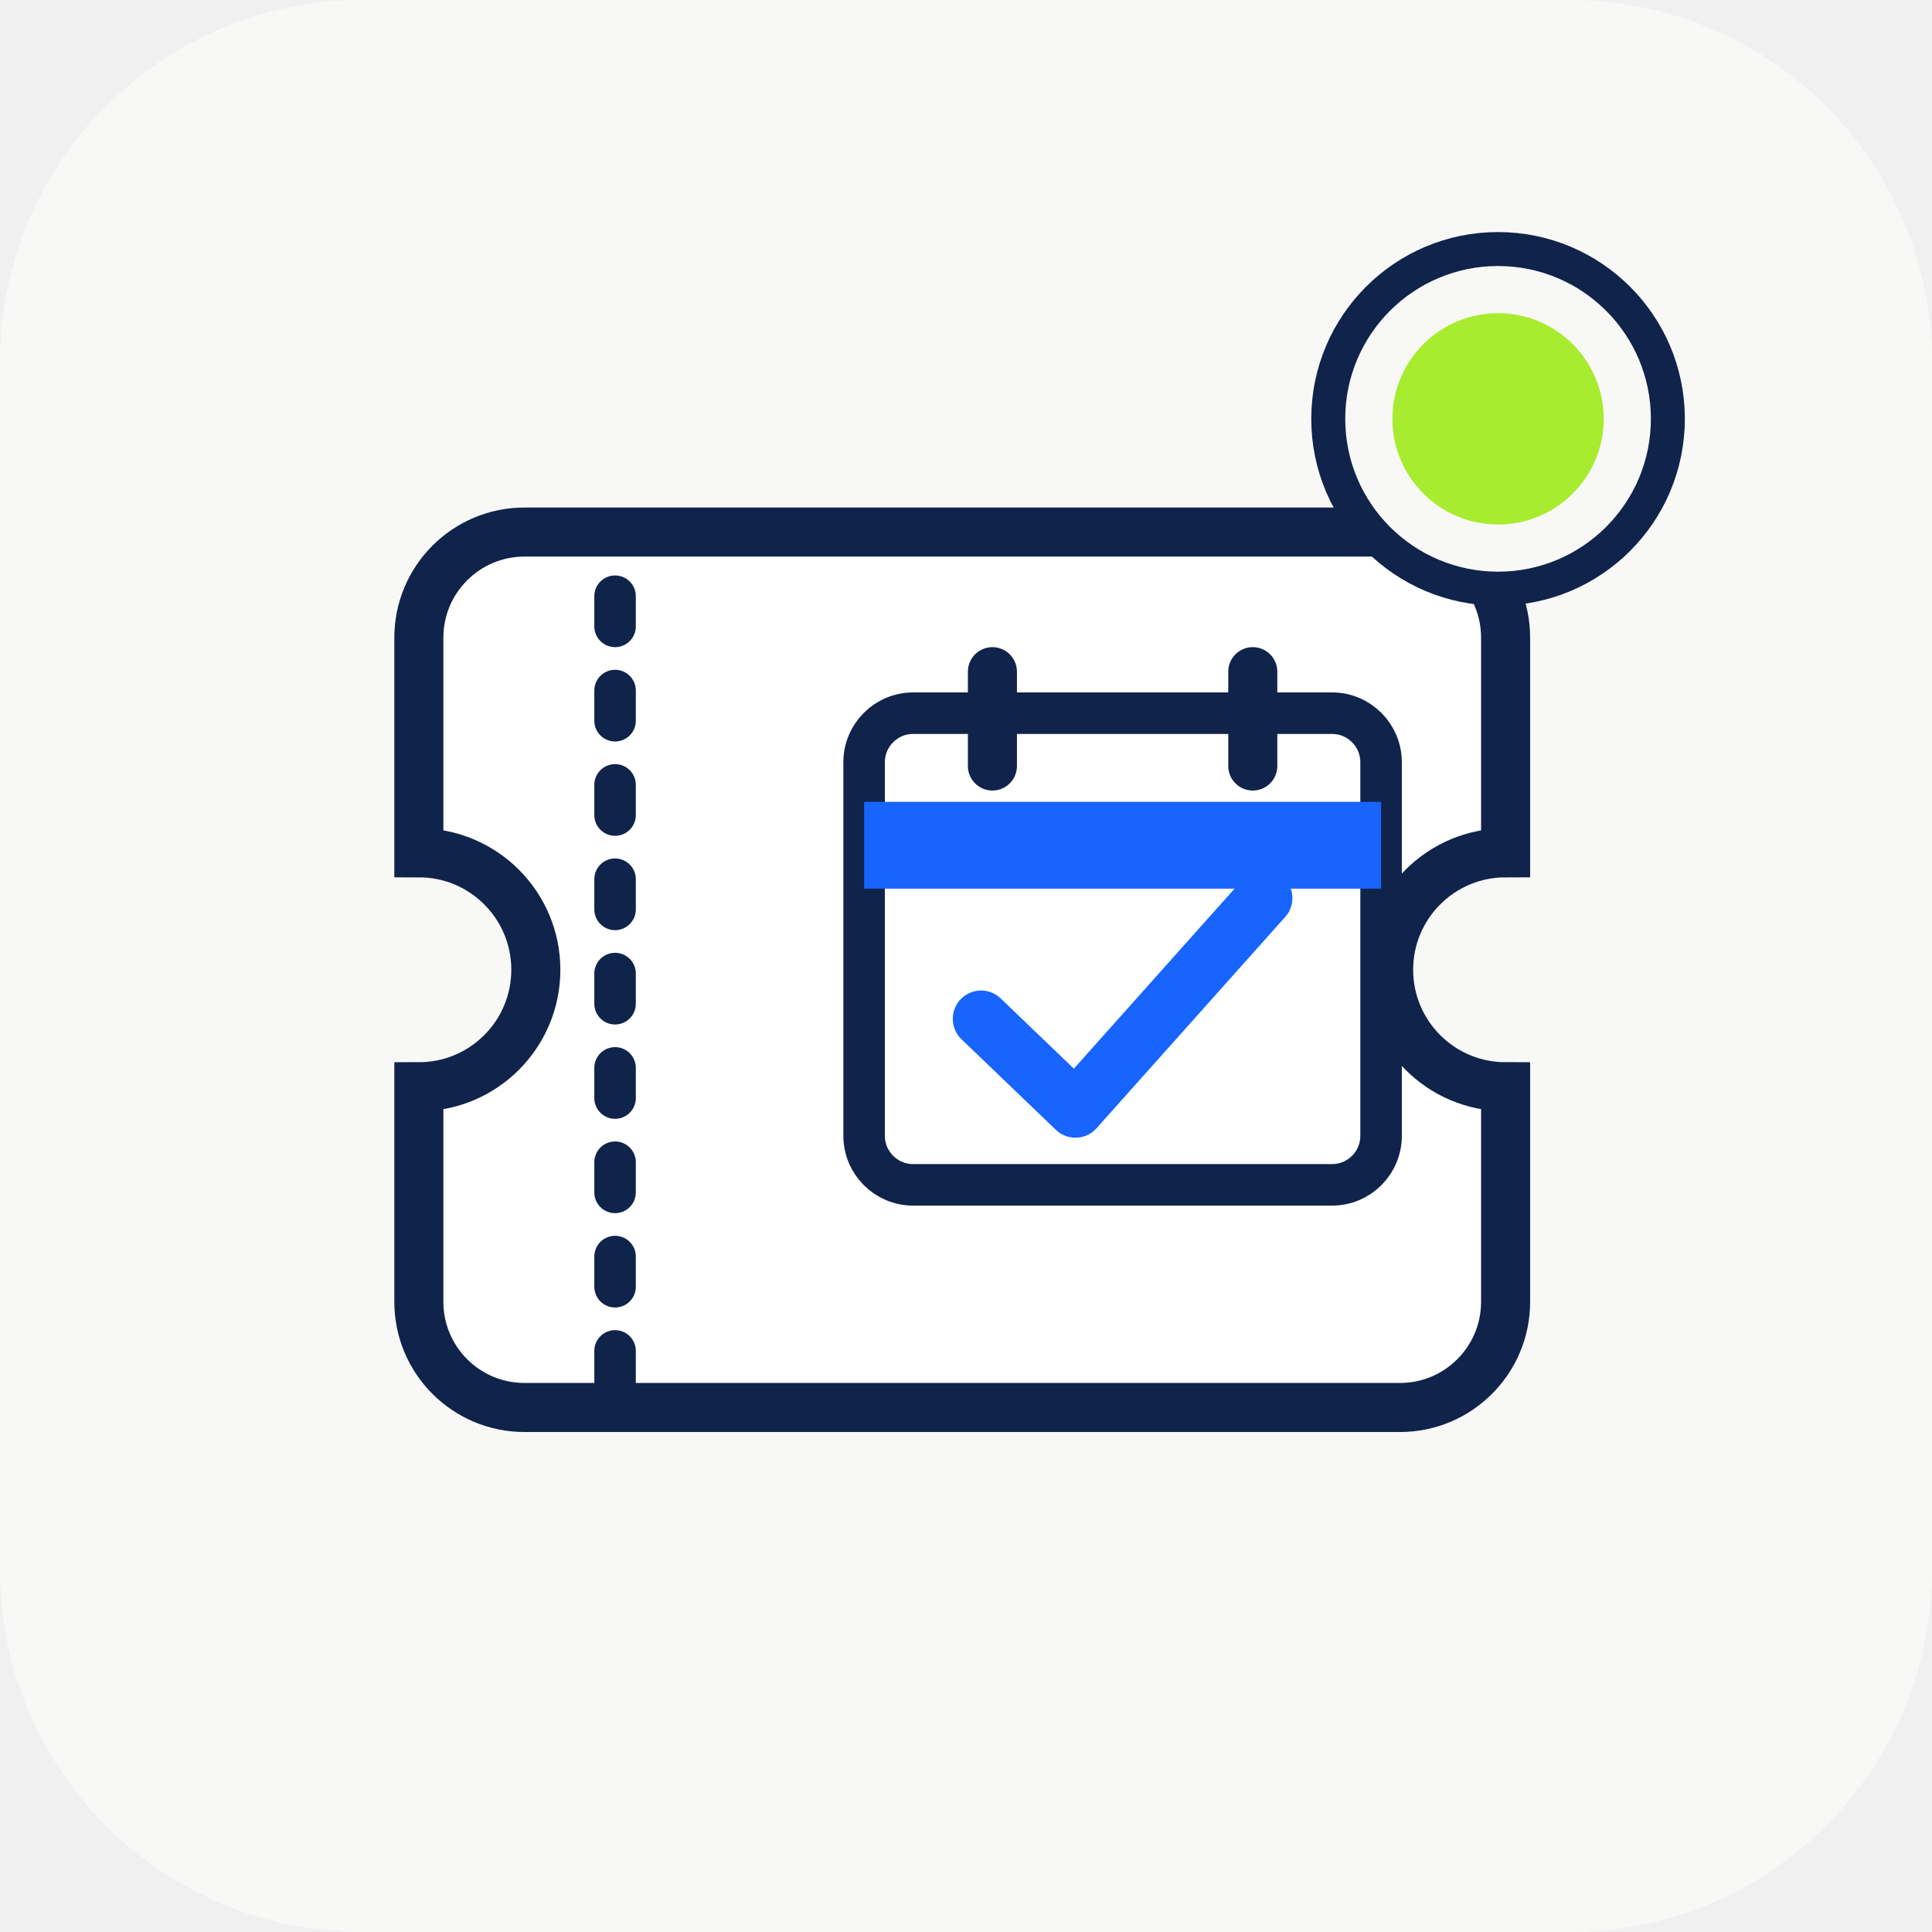
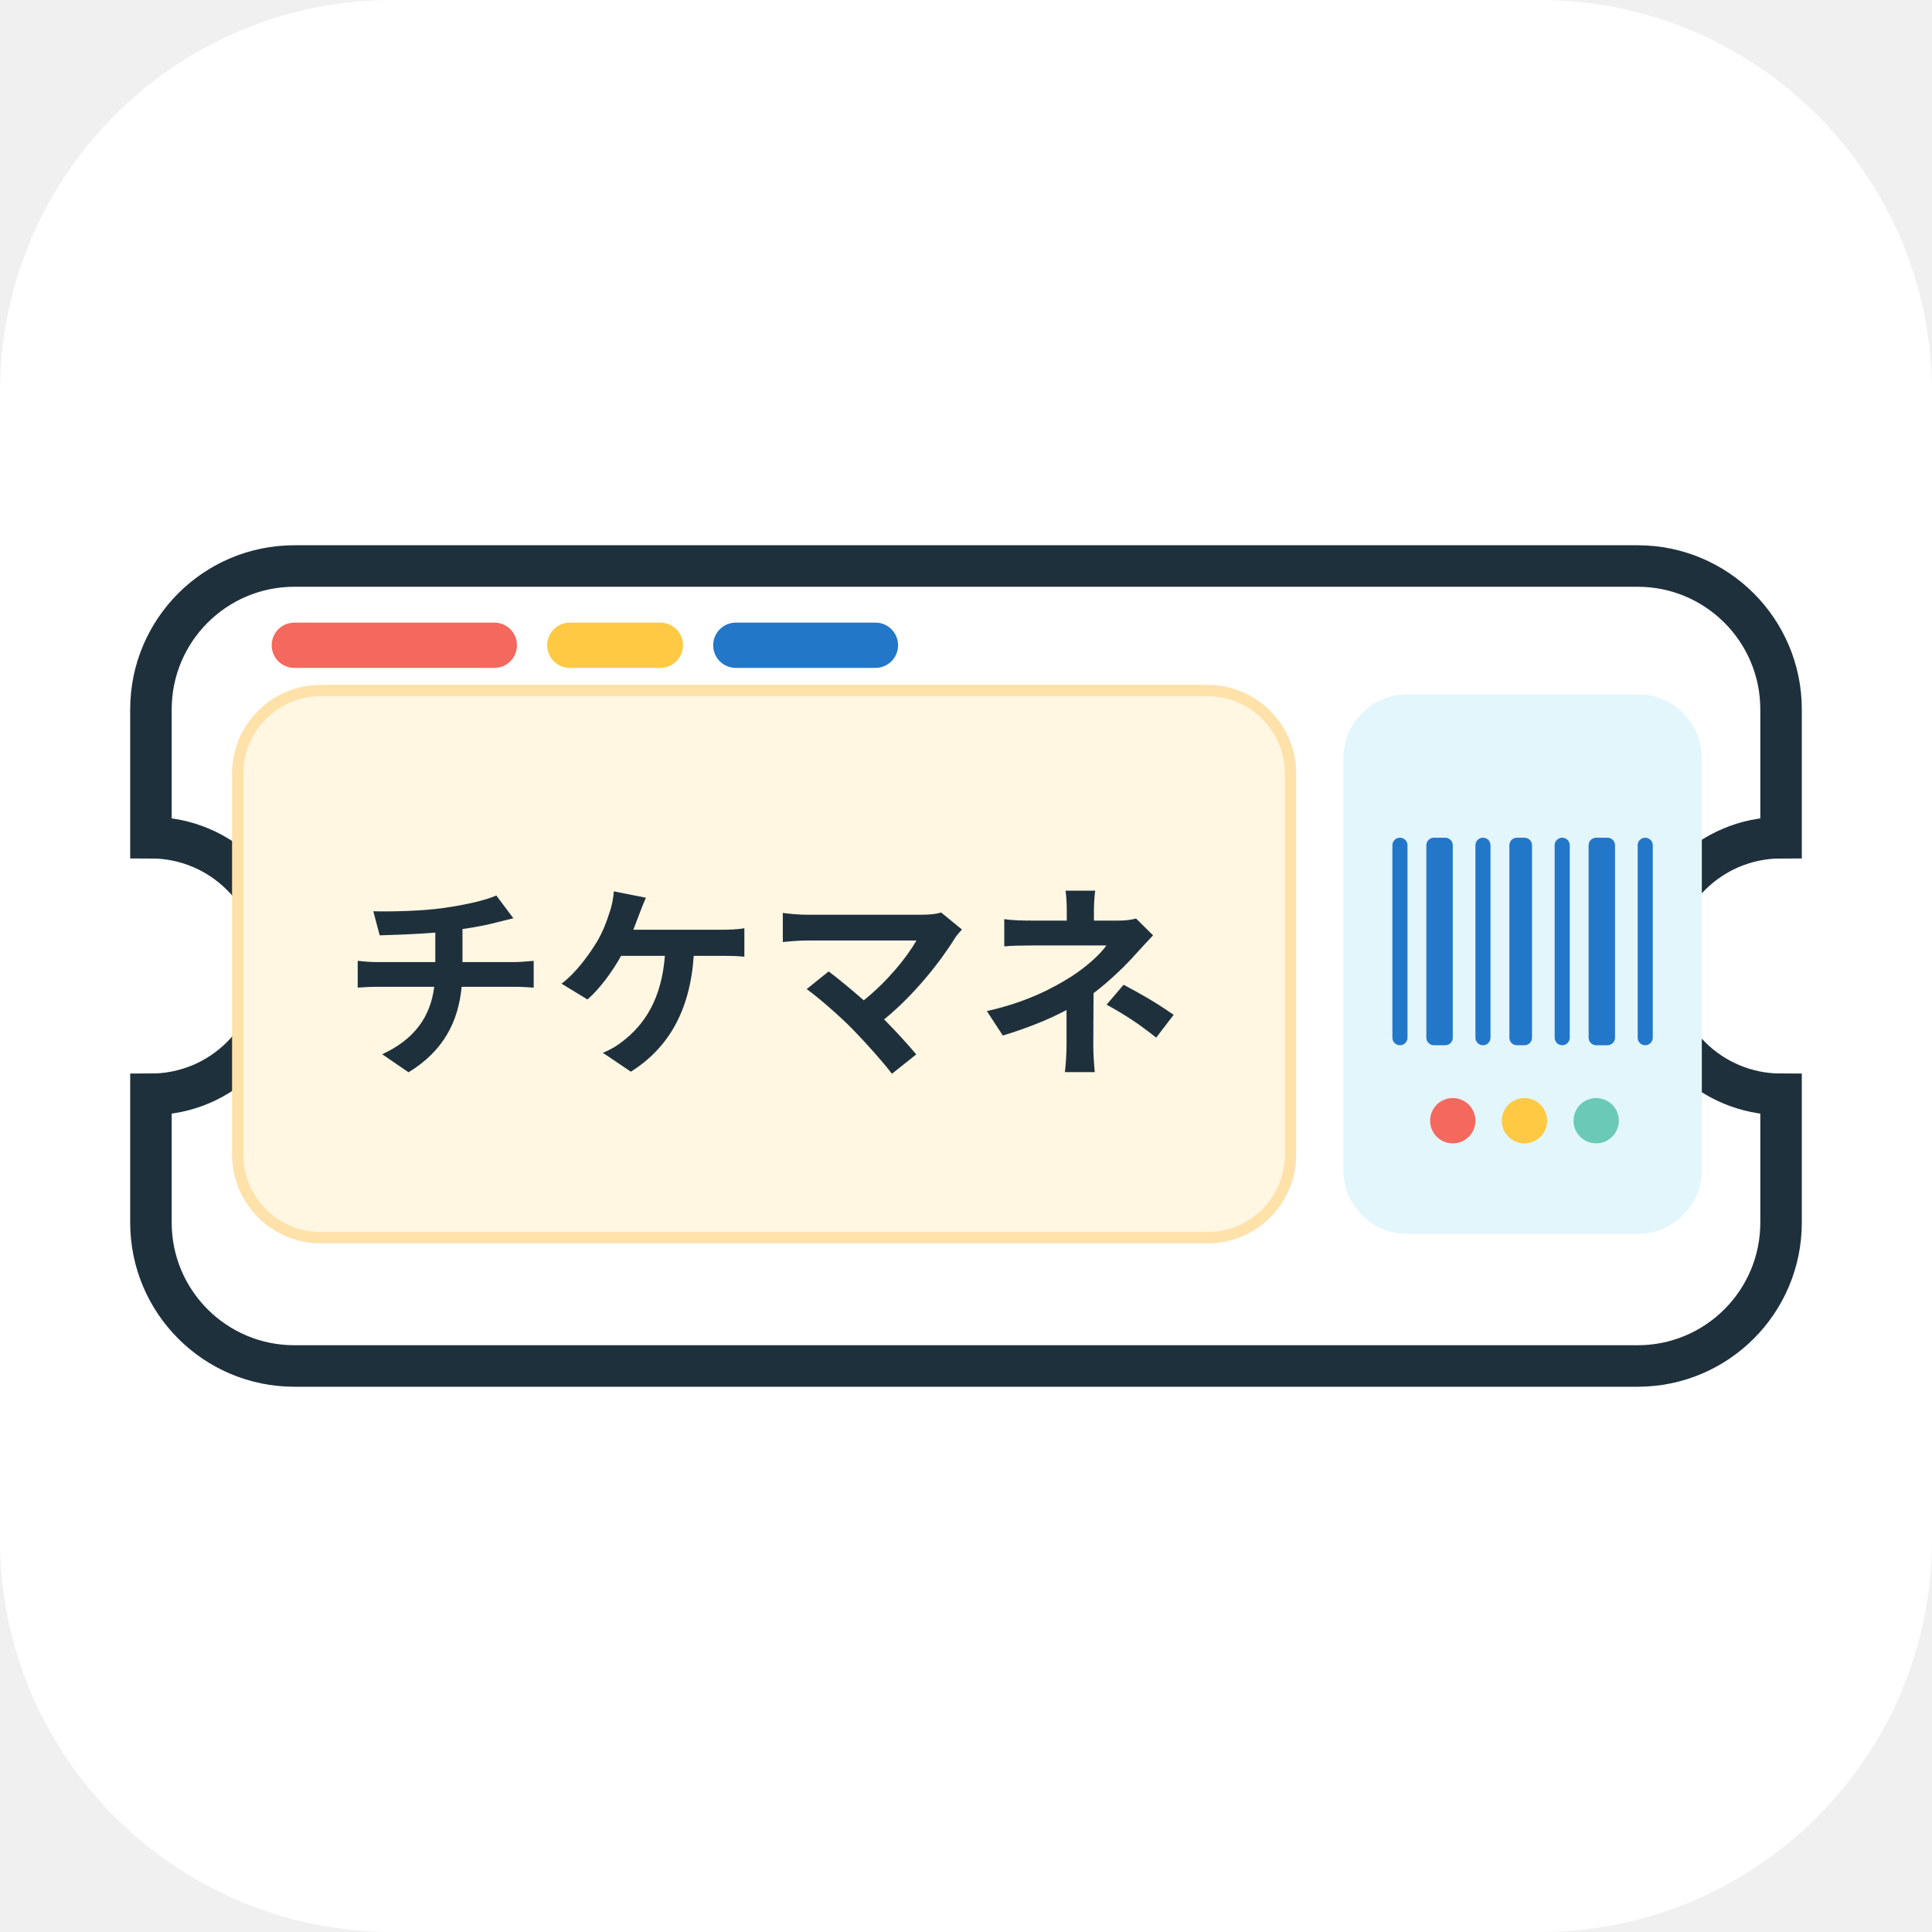
<svg xmlns="http://www.w3.org/2000/svg" viewBox="0 0 512 512" role="img" aria-labelledby="title">
-   <rect width="512" height="512" rx="96" fill="#f8f8f6" />
-   <path d="M111 169a28 28 0 0 1 28-28h232a28 28 0 0 1 28 28v57a31 31 0 0 0 0 62v57a28 28 0 0 1-28 28H139a28 28 0 0 1-28-28v-57a31 31 0 0 0 0-62z" fill="#fff" stroke="#10234b" stroke-width="13" />
-   <path d="M163 158v218" stroke="#10234b" stroke-width="11" stroke-linecap="round" stroke-dasharray="8 17" />
-   <rect x="229" y="189" width="137" height="125" rx="13" fill="#fff" stroke="#10234b" stroke-width="11" />
-   <path d="M229 224h137" stroke="#1764ff" stroke-width="23" />
-   <path d="M263 178v25m69-25v25" stroke="#10234b" stroke-width="13" stroke-linecap="round" />
-   <path d="m260 270 25 24 50-56" fill="none" stroke="#1764ff" stroke-width="15" stroke-linecap="round" stroke-linejoin="round" />
-   <circle cx="397" cy="111" r="45" fill="#f8f8f6" stroke="#10234b" stroke-width="9" />
-   <circle cx="397" cy="111" r="28" fill="#a7ec2e" />
+   <rect width="512" height="512" rx="104" fill="#fff" />
+   <path d="M78 150h356a38 38 0 0 1 38 38v34a34 34 0 0 0 0 68v34a38 38 0 0 1-38 38H78a38 38 0 0 1-38-38v-34a34 34 0 0 0 0-68v-34a38 38 0 0 1 38-38Z" fill="#fff" stroke="#1f303d" stroke-width="11" />
+   <rect x="63" y="183" width="279" height="145" rx="22" fill="#fff7e2" stroke="#ffe1aa" stroke-width="3" />
+   <rect x="72" y="165" width="65" height="12" rx="6" fill="#f4685d" />
+   <rect x="145" y="165" width="36" height="12" rx="6" fill="#ffc943" />
+   <rect x="189" y="165" width="49" height="12" rx="6" fill="#2277c9" />
+   <text x="202" y="257" text-anchor="middle" dominant-baseline="central" font-family="system-ui,-apple-system,'Hiragino Kaku Gothic ProN','Yu Gothic','Noto Sans JP',sans-serif" font-size="55" font-weight="800" letter-spacing="1" fill="#1f303d">チケマネ</text>
+   <path d="M350 166v174" stroke="#fff" stroke-width="10" stroke-dasharray="6 12" />
+   <rect x="356" y="184" width="95" height="143" rx="17" fill="#e2f6fb" />
+   <g fill="#2277c9">
+     <rect x="369" y="222" width="4" height="55" rx="2" />
+     <rect x="378" y="222" width="7" height="55" rx="2" />
+     <rect x="391" y="222" width="4" height="55" rx="2" />
+     <rect x="400" y="222" width="6" height="55" rx="2" />
+     <rect x="412" y="222" width="4" height="55" rx="2" />
+     <rect x="421" y="222" width="7" height="55" rx="2" />
+     <rect x="434" y="222" width="4" height="55" rx="2" />
+   </g>
+   <circle cx="385" cy="297" r="6" fill="#f4685d" />
+   <circle cx="404" cy="297" r="6" fill="#ffc943" />
+   <circle cx="423" cy="297" r="6" fill="#6ac9b7" />
</svg>
